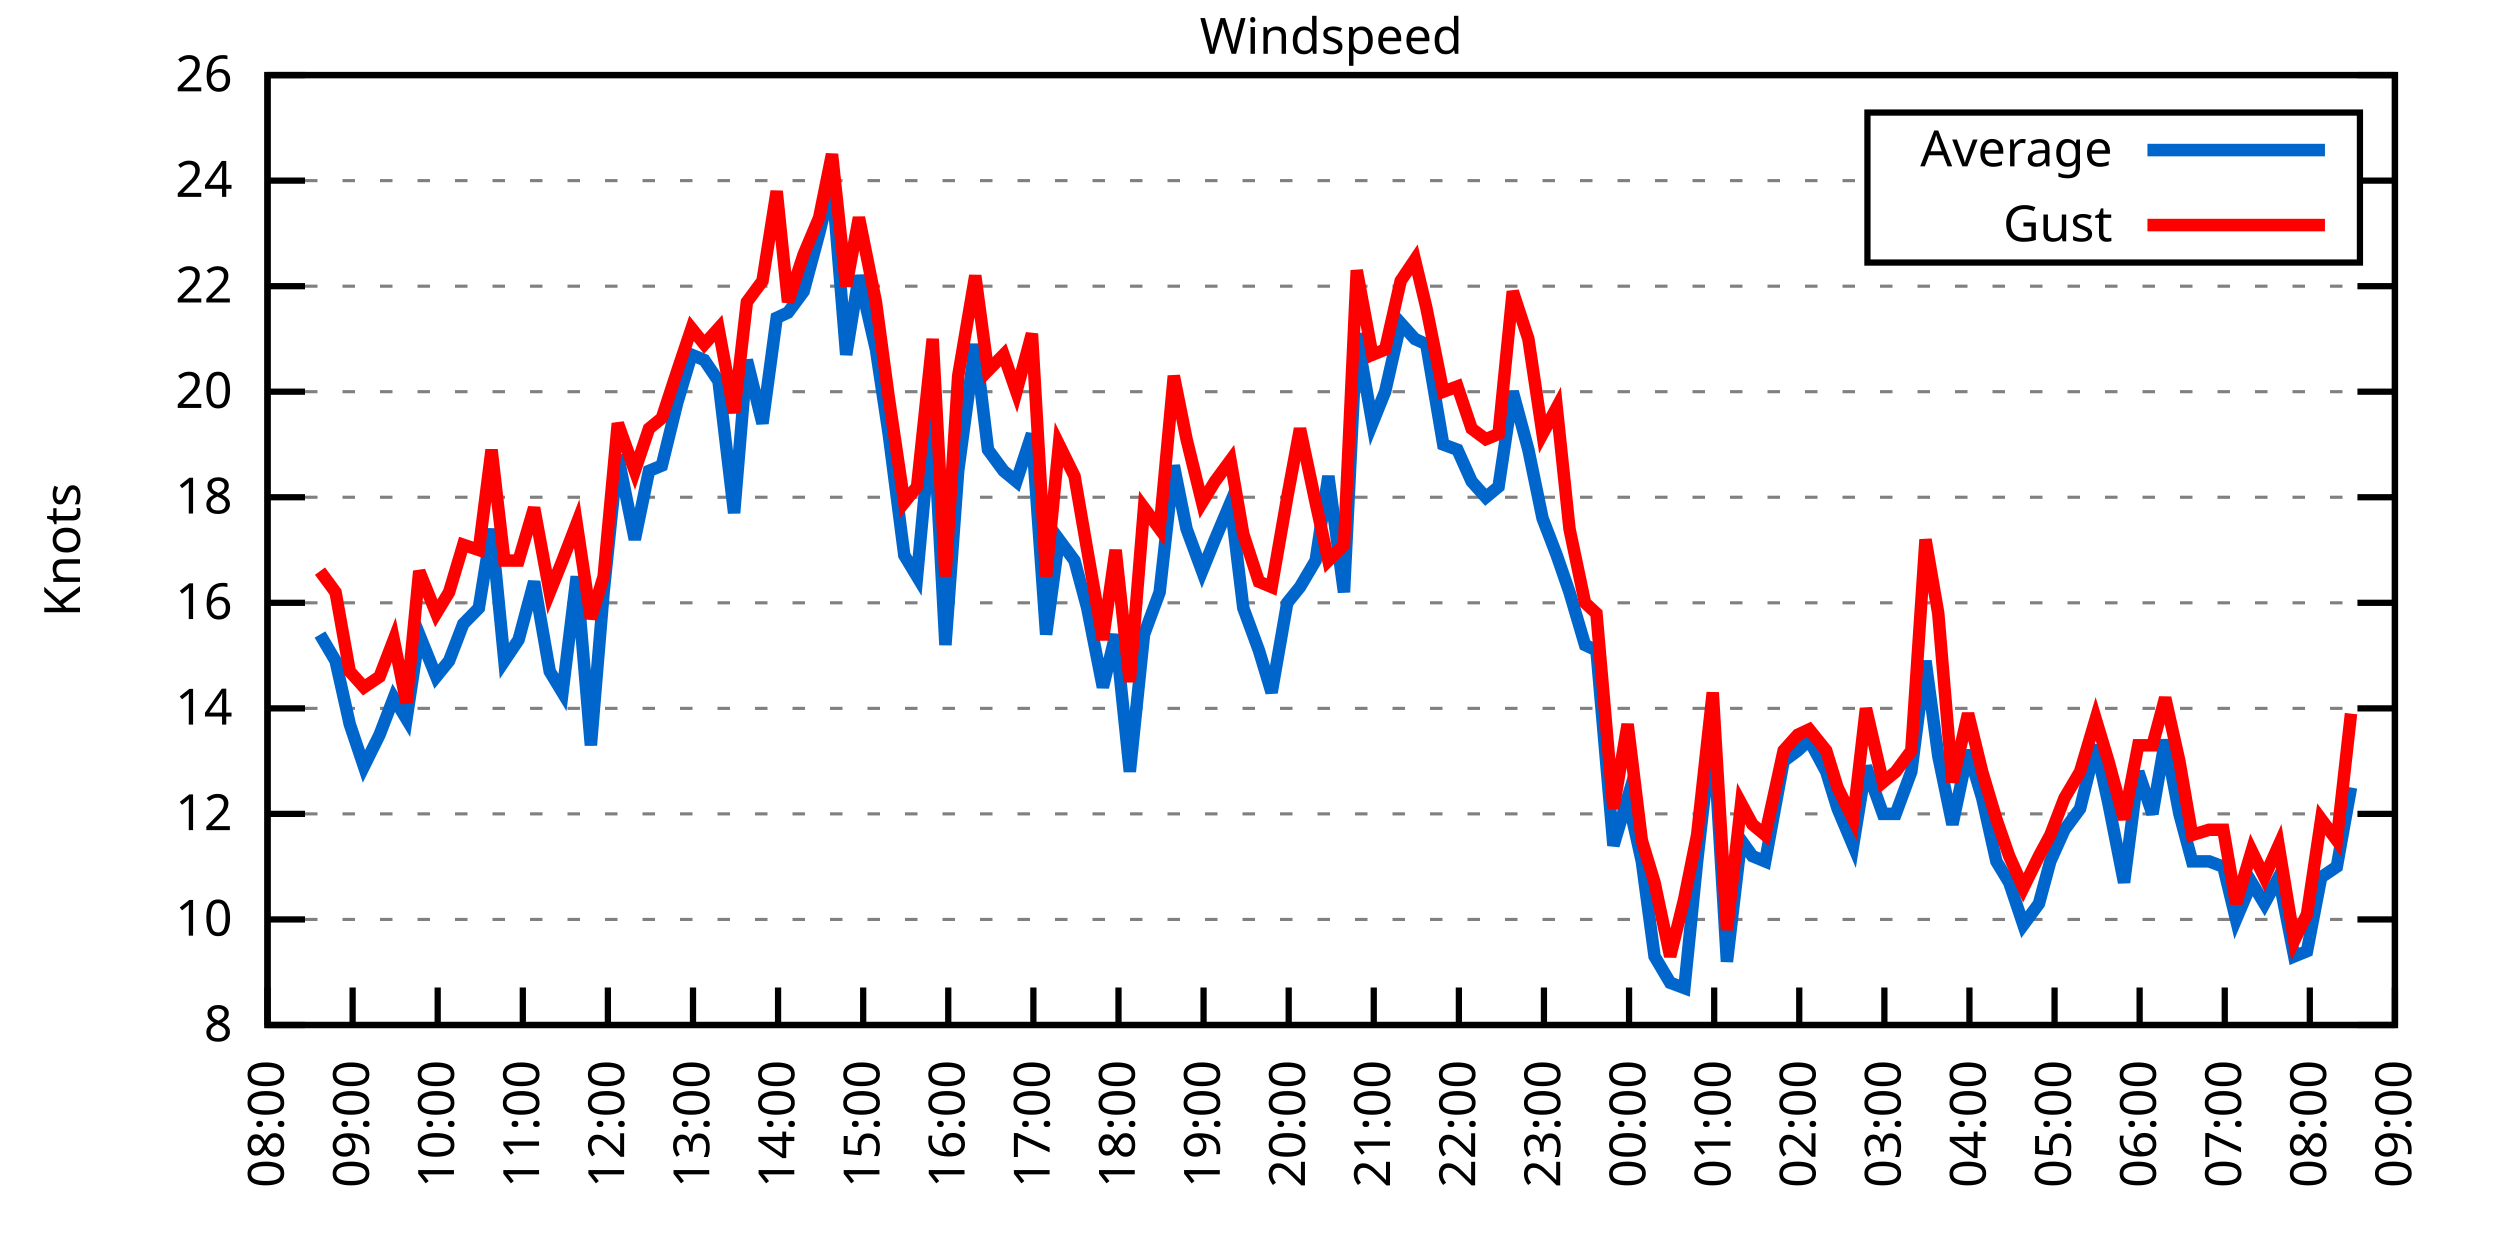
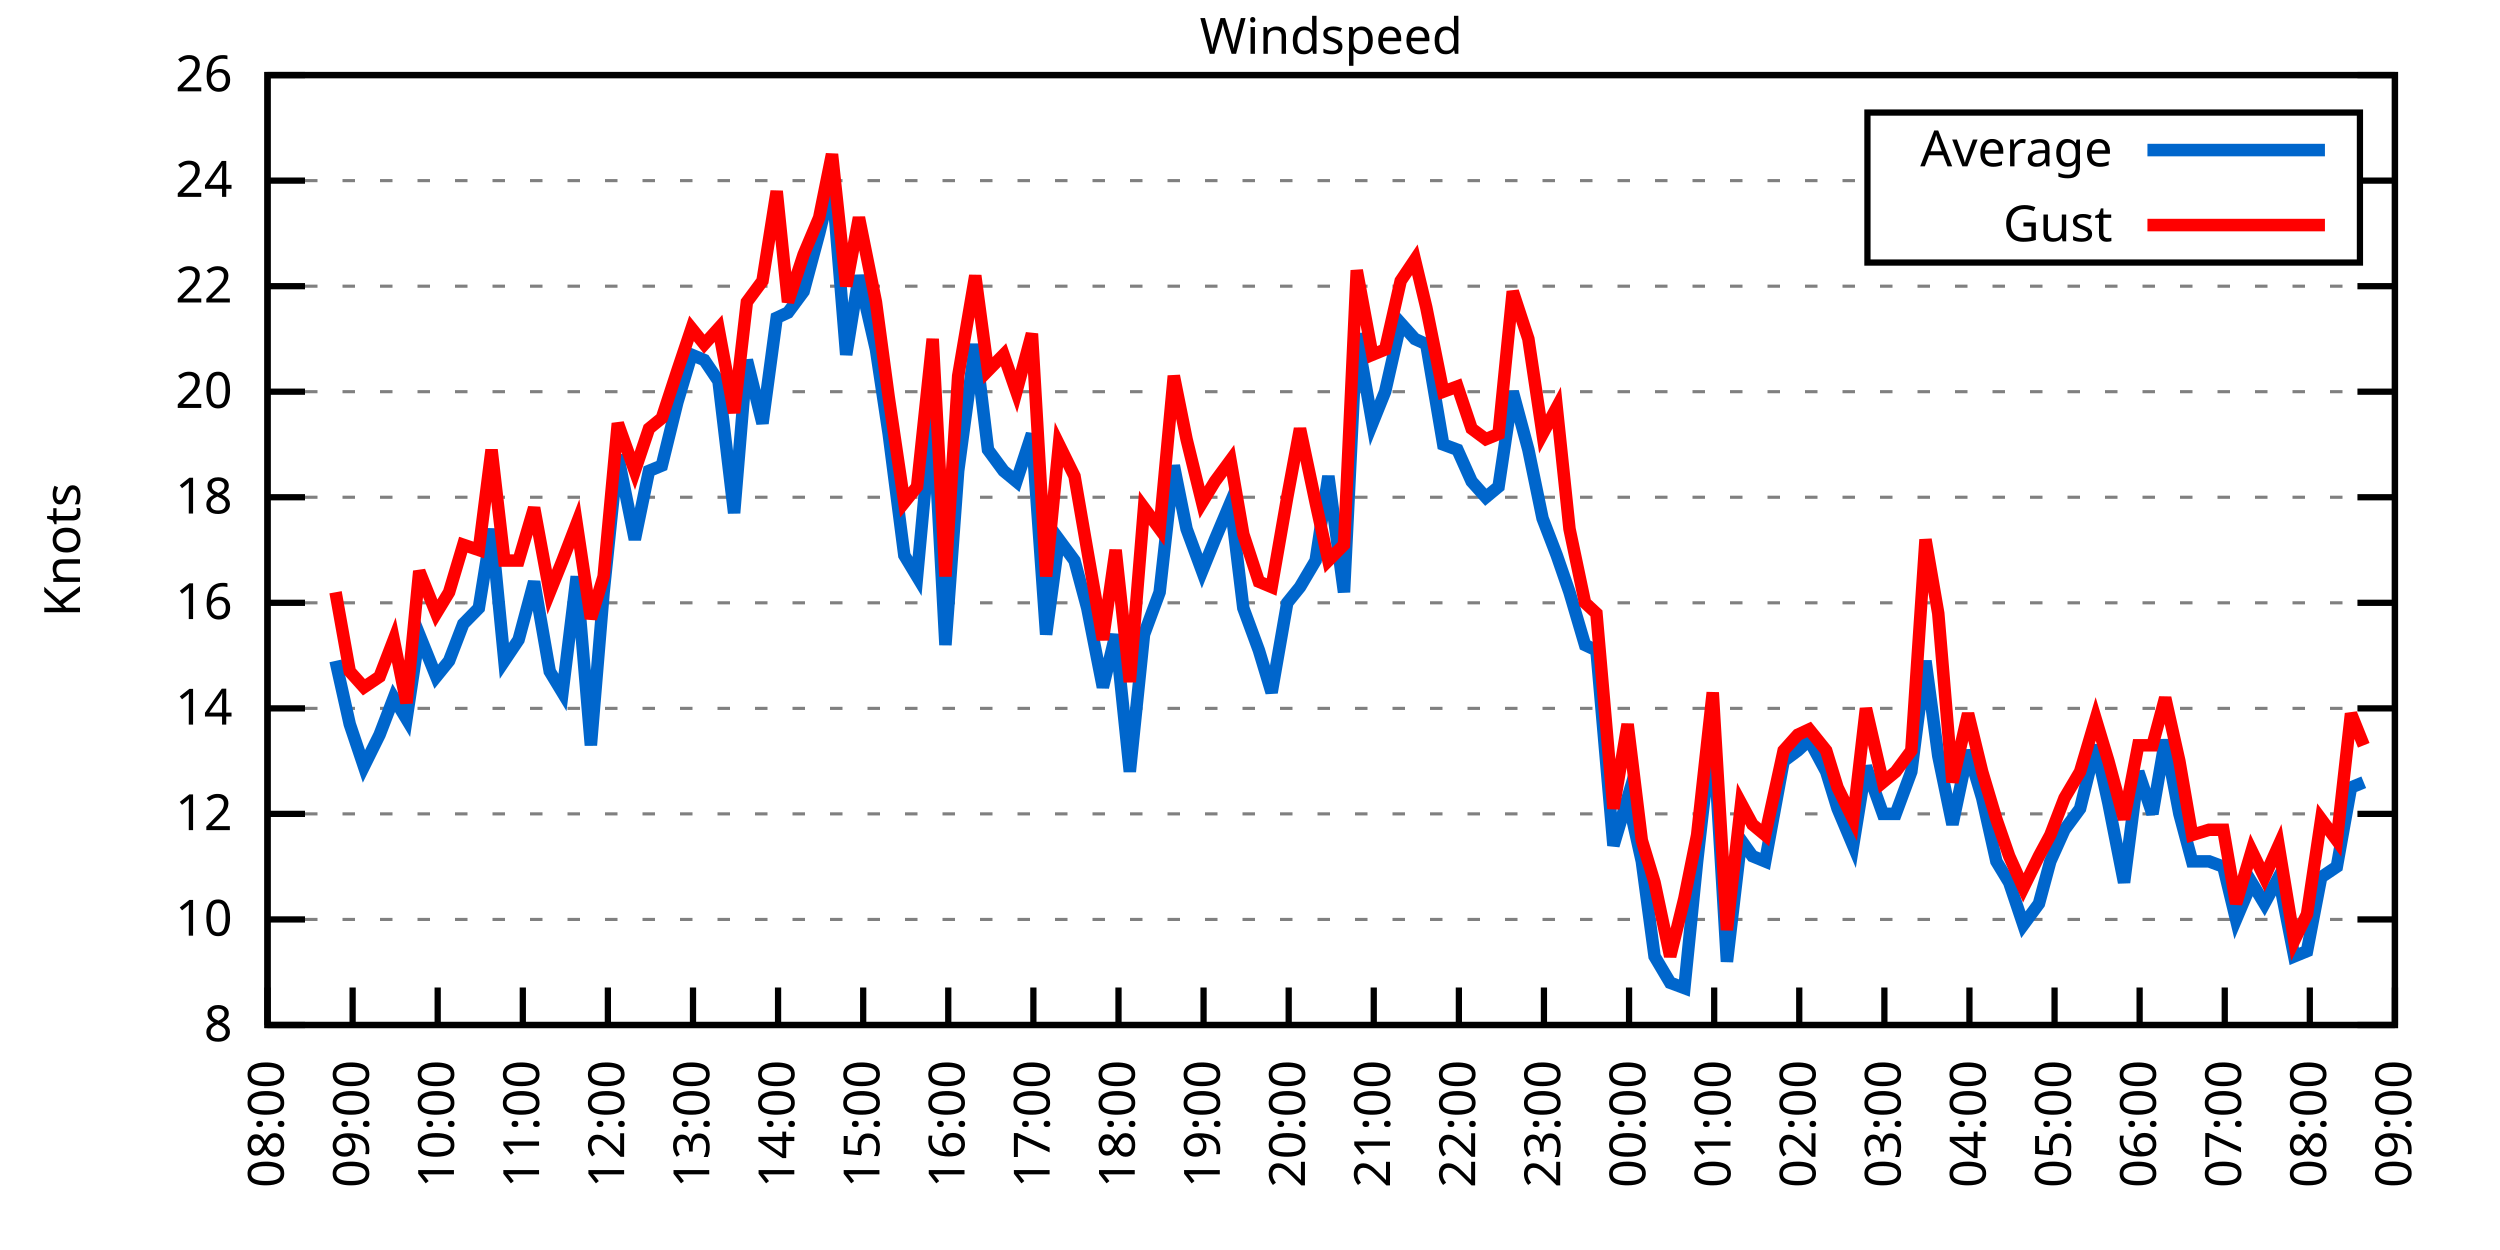
<svg xmlns="http://www.w3.org/2000/svg" xmlns:xlink="http://www.w3.org/1999/xlink" width="400" height="200" viewBox="0 0 400 200">
  <g id="gnuplot_canvas">
    <rect x="0" y="0" width="400" height="200" fill="none" />
    <defs>
      <circle id="gpDot" r="0.5" stroke-width="0.5" stroke="currentColor" />
      <path id="gpPt0" stroke-width="0.333" stroke="currentColor" d="M-1,0 h2 M0,-1 v2" />
      <path id="gpPt1" stroke-width="0.333" stroke="currentColor" d="M-1,-1 L1,1 M1,-1 L-1,1" />
      <path id="gpPt2" stroke-width="0.333" stroke="currentColor" d="M-1,0 L1,0 M0,-1 L0,1 M-1,-1 L1,1 M-1,1 L1,-1" />
      <rect id="gpPt3" stroke-width="0.333" stroke="currentColor" x="-1" y="-1" width="2" height="2" />
      <rect id="gpPt4" stroke-width="0.333" stroke="currentColor" fill="currentColor" x="-1" y="-1" width="2" height="2" />
      <circle id="gpPt5" stroke-width="0.333" stroke="currentColor" cx="0" cy="0" r="1" />
      <use xlink:href="#gpPt5" id="gpPt6" fill="currentColor" stroke="none" />
      <path id="gpPt7" stroke-width="0.333" stroke="currentColor" d="M0,-1.33 L-1.33,0.67 L1.33,0.67 z" />
      <use xlink:href="#gpPt7" id="gpPt8" fill="currentColor" stroke="none" />
      <use xlink:href="#gpPt7" id="gpPt9" stroke="currentColor" transform="rotate(180)" />
      <use xlink:href="#gpPt9" id="gpPt10" fill="currentColor" stroke="none" />
      <use xlink:href="#gpPt3" id="gpPt11" stroke="currentColor" transform="rotate(45)" />
      <use xlink:href="#gpPt11" id="gpPt12" fill="currentColor" stroke="none" />
      <path id="gpPt13" stroke-width="0.333" stroke="currentColor" d="M0,1.330 L1.265,0.411 L0.782,-1.067 L-0.782,-1.076 L-1.265,0.411 z" />
      <use xlink:href="#gpPt13" id="gpPt14" fill="currentColor" stroke="none" />
      <filter id="textbox" filterUnits="objectBoundingBox" x="0" y="0" height="1" width="1">
        <feFlood flood-color="white" flood-opacity="1" result="bgnd" />
        <feComposite in="SourceGraphic" in2="bgnd" operator="atop" />
      </filter>
      <filter id="greybox" filterUnits="objectBoundingBox" x="0" y="0" height="1" width="1">
        <feFlood flood-color="lightgrey" flood-opacity="1" result="grey" />
        <feComposite in="SourceGraphic" in2="grey" operator="atop" />
      </filter>
    </defs>
    <g fill="none" color="white" stroke="currentColor" stroke-width="1.00" stroke-linecap="butt" stroke-linejoin="miter">
</g>
    <g fill="none" color="black" stroke="currentColor" stroke-width="1.00" stroke-linecap="butt" stroke-linejoin="miter">
      <g stroke="none" shape-rendering="crispEdges">
        <polygon fill="rgb(255, 255, 255)" points="42.80,164.00 383.18,164.00 383.18,12.02 42.80,12.02 " />
      </g>
    </g>
    <g fill="none" color="black" stroke="currentColor" stroke-width="1.00" stroke-linecap="butt" stroke-linejoin="miter">
</g>
    <g fill="none" color="black" stroke="black" stroke-width="0.50" stroke-linecap="butt" stroke-linejoin="miter">
</g>
    <g fill="none" color="gray" stroke="currentColor" stroke-width="0.50" stroke-linecap="butt" stroke-linejoin="miter">
      <path stroke="gray" stroke-dasharray="2,4" class="gridline" d="M42.80,164.00 L383.19,164.00  " />
    </g>
    <g fill="none" color="gray" stroke="gray" stroke-width="1.00" stroke-linecap="butt" stroke-linejoin="miter">
</g>
    <g fill="none" color="black" stroke="currentColor" stroke-width="1.00" stroke-linecap="butt" stroke-linejoin="miter">
      <path stroke="black" d="M42.80,164.00 L48.80,164.00 M383.19,164.00 L377.19,164.00  " />
      <g transform="translate(37.20,166.60)" stroke="none" fill="black" font-family="Sans" font-size="8.00" text-anchor="end">
        <text>
          <tspan font-family="Sans"> 8</tspan>
        </text>
      </g>
    </g>
    <g fill="none" color="black" stroke="currentColor" stroke-width="1.00" stroke-linecap="butt" stroke-linejoin="miter">
</g>
    <g fill="none" color="black" stroke="black" stroke-width="0.50" stroke-linecap="butt" stroke-linejoin="miter">
</g>
    <g fill="none" color="gray" stroke="currentColor" stroke-width="0.50" stroke-linecap="butt" stroke-linejoin="miter">
      <path stroke="gray" stroke-dasharray="2,4" class="gridline" d="M42.80,147.11 L383.19,147.11  " />
    </g>
    <g fill="none" color="gray" stroke="gray" stroke-width="1.00" stroke-linecap="butt" stroke-linejoin="miter">
</g>
    <g fill="none" color="black" stroke="currentColor" stroke-width="1.00" stroke-linecap="butt" stroke-linejoin="miter">
      <path stroke="black" d="M42.80,147.11 L48.80,147.11 M383.19,147.11 L377.19,147.11  " />
      <g transform="translate(37.20,149.71)" stroke="none" fill="black" font-family="Sans" font-size="8.00" text-anchor="end">
        <text>
          <tspan font-family="Sans"> 10</tspan>
        </text>
      </g>
    </g>
    <g fill="none" color="black" stroke="currentColor" stroke-width="1.00" stroke-linecap="butt" stroke-linejoin="miter">
</g>
    <g fill="none" color="black" stroke="black" stroke-width="0.50" stroke-linecap="butt" stroke-linejoin="miter">
</g>
    <g fill="none" color="gray" stroke="currentColor" stroke-width="0.50" stroke-linecap="butt" stroke-linejoin="miter">
      <path stroke="gray" stroke-dasharray="2,4" class="gridline" d="M42.80,130.22 L383.19,130.22  " />
    </g>
    <g fill="none" color="gray" stroke="gray" stroke-width="1.00" stroke-linecap="butt" stroke-linejoin="miter">
</g>
    <g fill="none" color="black" stroke="currentColor" stroke-width="1.00" stroke-linecap="butt" stroke-linejoin="miter">
      <path stroke="black" d="M42.80,130.22 L48.80,130.22 M383.19,130.22 L377.19,130.22  " />
      <g transform="translate(37.20,132.82)" stroke="none" fill="black" font-family="Sans" font-size="8.00" text-anchor="end">
        <text>
          <tspan font-family="Sans"> 12</tspan>
        </text>
      </g>
    </g>
    <g fill="none" color="black" stroke="currentColor" stroke-width="1.00" stroke-linecap="butt" stroke-linejoin="miter">
</g>
    <g fill="none" color="black" stroke="black" stroke-width="0.50" stroke-linecap="butt" stroke-linejoin="miter">
</g>
    <g fill="none" color="gray" stroke="currentColor" stroke-width="0.50" stroke-linecap="butt" stroke-linejoin="miter">
      <path stroke="gray" stroke-dasharray="2,4" class="gridline" d="M42.80,113.34 L383.19,113.34  " />
    </g>
    <g fill="none" color="gray" stroke="gray" stroke-width="1.00" stroke-linecap="butt" stroke-linejoin="miter">
</g>
    <g fill="none" color="black" stroke="currentColor" stroke-width="1.00" stroke-linecap="butt" stroke-linejoin="miter">
      <path stroke="black" d="M42.80,113.34 L48.80,113.34 M383.19,113.34 L377.19,113.34  " />
      <g transform="translate(37.20,115.94)" stroke="none" fill="black" font-family="Sans" font-size="8.00" text-anchor="end">
        <text>
          <tspan font-family="Sans"> 14</tspan>
        </text>
      </g>
    </g>
    <g fill="none" color="black" stroke="currentColor" stroke-width="1.00" stroke-linecap="butt" stroke-linejoin="miter">
</g>
    <g fill="none" color="black" stroke="black" stroke-width="0.50" stroke-linecap="butt" stroke-linejoin="miter">
</g>
    <g fill="none" color="gray" stroke="currentColor" stroke-width="0.50" stroke-linecap="butt" stroke-linejoin="miter">
      <path stroke="gray" stroke-dasharray="2,4" class="gridline" d="M42.80,96.45 L383.19,96.45  " />
    </g>
    <g fill="none" color="gray" stroke="gray" stroke-width="1.00" stroke-linecap="butt" stroke-linejoin="miter">
</g>
    <g fill="none" color="black" stroke="currentColor" stroke-width="1.00" stroke-linecap="butt" stroke-linejoin="miter">
      <path stroke="black" d="M42.80,96.45 L48.80,96.45 M383.19,96.45 L377.19,96.45  " />
      <g transform="translate(37.20,99.05)" stroke="none" fill="black" font-family="Sans" font-size="8.00" text-anchor="end">
        <text>
          <tspan font-family="Sans"> 16</tspan>
        </text>
      </g>
    </g>
    <g fill="none" color="black" stroke="currentColor" stroke-width="1.00" stroke-linecap="butt" stroke-linejoin="miter">
</g>
    <g fill="none" color="black" stroke="black" stroke-width="0.50" stroke-linecap="butt" stroke-linejoin="miter">
</g>
    <g fill="none" color="gray" stroke="currentColor" stroke-width="0.50" stroke-linecap="butt" stroke-linejoin="miter">
      <path stroke="gray" stroke-dasharray="2,4" class="gridline" d="M42.80,79.56 L383.19,79.56  " />
    </g>
    <g fill="none" color="gray" stroke="gray" stroke-width="1.00" stroke-linecap="butt" stroke-linejoin="miter">
</g>
    <g fill="none" color="black" stroke="currentColor" stroke-width="1.00" stroke-linecap="butt" stroke-linejoin="miter">
      <path stroke="black" d="M42.80,79.56 L48.80,79.56 M383.19,79.56 L377.19,79.56  " />
      <g transform="translate(37.20,82.16)" stroke="none" fill="black" font-family="Sans" font-size="8.00" text-anchor="end">
        <text>
          <tspan font-family="Sans"> 18</tspan>
        </text>
      </g>
    </g>
    <g fill="none" color="black" stroke="currentColor" stroke-width="1.00" stroke-linecap="butt" stroke-linejoin="miter">
</g>
    <g fill="none" color="black" stroke="black" stroke-width="0.50" stroke-linecap="butt" stroke-linejoin="miter">
</g>
    <g fill="none" color="gray" stroke="currentColor" stroke-width="0.50" stroke-linecap="butt" stroke-linejoin="miter">
      <path stroke="gray" stroke-dasharray="2,4" class="gridline" d="M42.80,62.67 L383.19,62.67  " />
    </g>
    <g fill="none" color="gray" stroke="gray" stroke-width="1.00" stroke-linecap="butt" stroke-linejoin="miter">
</g>
    <g fill="none" color="black" stroke="currentColor" stroke-width="1.00" stroke-linecap="butt" stroke-linejoin="miter">
      <path stroke="black" d="M42.80,62.67 L48.80,62.67 M383.19,62.67 L377.19,62.67  " />
      <g transform="translate(37.20,65.27)" stroke="none" fill="black" font-family="Sans" font-size="8.00" text-anchor="end">
        <text>
          <tspan font-family="Sans"> 20</tspan>
        </text>
      </g>
    </g>
    <g fill="none" color="black" stroke="currentColor" stroke-width="1.00" stroke-linecap="butt" stroke-linejoin="miter">
</g>
    <g fill="none" color="black" stroke="black" stroke-width="0.50" stroke-linecap="butt" stroke-linejoin="miter">
</g>
    <g fill="none" color="gray" stroke="currentColor" stroke-width="0.50" stroke-linecap="butt" stroke-linejoin="miter">
      <path stroke="gray" stroke-dasharray="2,4" class="gridline" d="M42.80,45.79 L383.19,45.79  " />
    </g>
    <g fill="none" color="gray" stroke="gray" stroke-width="1.00" stroke-linecap="butt" stroke-linejoin="miter">
</g>
    <g fill="none" color="black" stroke="currentColor" stroke-width="1.00" stroke-linecap="butt" stroke-linejoin="miter">
      <path stroke="black" d="M42.80,45.79 L48.80,45.79 M383.19,45.79 L377.19,45.79  " />
      <g transform="translate(37.20,48.39)" stroke="none" fill="black" font-family="Sans" font-size="8.00" text-anchor="end">
        <text>
          <tspan font-family="Sans"> 22</tspan>
        </text>
      </g>
    </g>
    <g fill="none" color="black" stroke="currentColor" stroke-width="1.00" stroke-linecap="butt" stroke-linejoin="miter">
</g>
    <g fill="none" color="black" stroke="black" stroke-width="0.50" stroke-linecap="butt" stroke-linejoin="miter">
</g>
    <g fill="none" color="gray" stroke="currentColor" stroke-width="0.50" stroke-linecap="butt" stroke-linejoin="miter">
      <path stroke="gray" stroke-dasharray="2,4" class="gridline" d="M42.80,28.90 L298.79,28.90 M377.59,28.90 L383.19,28.90  " />
    </g>
    <g fill="none" color="gray" stroke="gray" stroke-width="1.00" stroke-linecap="butt" stroke-linejoin="miter">
</g>
    <g fill="none" color="black" stroke="currentColor" stroke-width="1.00" stroke-linecap="butt" stroke-linejoin="miter">
      <path stroke="black" d="M42.80,28.90 L48.80,28.90 M383.19,28.90 L377.19,28.90  " />
      <g transform="translate(37.20,31.50)" stroke="none" fill="black" font-family="Sans" font-size="8.00" text-anchor="end">
        <text>
          <tspan font-family="Sans"> 24</tspan>
        </text>
      </g>
    </g>
    <g fill="none" color="black" stroke="currentColor" stroke-width="1.00" stroke-linecap="butt" stroke-linejoin="miter">
</g>
    <g fill="none" color="black" stroke="black" stroke-width="0.50" stroke-linecap="butt" stroke-linejoin="miter">
</g>
    <g fill="none" color="gray" stroke="currentColor" stroke-width="0.50" stroke-linecap="butt" stroke-linejoin="miter">
      <path stroke="gray" stroke-dasharray="2,4" class="gridline" d="M42.80,12.01 L383.19,12.01  " />
    </g>
    <g fill="none" color="gray" stroke="gray" stroke-width="1.00" stroke-linecap="butt" stroke-linejoin="miter">
</g>
    <g fill="none" color="black" stroke="currentColor" stroke-width="1.00" stroke-linecap="butt" stroke-linejoin="miter">
      <path stroke="black" d="M42.80,12.01 L48.80,12.01 M383.19,12.01 L377.19,12.01  " />
      <g transform="translate(37.20,14.61)" stroke="none" fill="black" font-family="Sans" font-size="8.00" text-anchor="end">
        <text>
          <tspan font-family="Sans"> 26</tspan>
        </text>
      </g>
    </g>
    <g fill="none" color="black" stroke="currentColor" stroke-width="1.00" stroke-linecap="butt" stroke-linejoin="miter">
      <path stroke="black" d="M42.80,164.00 L42.80,158.00  " />
      <g transform="translate(45.40,169.60) rotate(270.00)" stroke="none" fill="black" font-family="Sans" font-size="8.00" text-anchor="end">
        <text>
          <tspan font-family="Sans">08:00</tspan>
        </text>
      </g>
    </g>
    <g fill="none" color="black" stroke="currentColor" stroke-width="1.00" stroke-linecap="butt" stroke-linejoin="miter">
      <path stroke="black" d="M56.42,164.00 L56.42,158.00  " />
      <g transform="translate(59.02,169.60) rotate(270.00)" stroke="none" fill="black" font-family="Sans" font-size="8.00" text-anchor="end">
        <text>
          <tspan font-family="Sans">09:00</tspan>
        </text>
      </g>
    </g>
    <g fill="none" color="black" stroke="currentColor" stroke-width="1.00" stroke-linecap="butt" stroke-linejoin="miter">
      <path stroke="black" d="M70.03,164.00 L70.03,158.00  " />
      <g transform="translate(72.63,169.60) rotate(270.00)" stroke="none" fill="black" font-family="Sans" font-size="8.00" text-anchor="end">
        <text>
          <tspan font-family="Sans">10:00</tspan>
        </text>
      </g>
    </g>
    <g fill="none" color="black" stroke="currentColor" stroke-width="1.00" stroke-linecap="butt" stroke-linejoin="miter">
      <path stroke="black" d="M83.65,164.00 L83.65,158.00  " />
      <g transform="translate(86.25,169.60) rotate(270.00)" stroke="none" fill="black" font-family="Sans" font-size="8.00" text-anchor="end">
        <text>
          <tspan font-family="Sans">11:00</tspan>
        </text>
      </g>
    </g>
    <g fill="none" color="black" stroke="currentColor" stroke-width="1.00" stroke-linecap="butt" stroke-linejoin="miter">
      <path stroke="black" d="M97.26,164.00 L97.26,158.00  " />
      <g transform="translate(99.86,169.60) rotate(270.00)" stroke="none" fill="black" font-family="Sans" font-size="8.00" text-anchor="end">
        <text>
          <tspan font-family="Sans">12:00</tspan>
        </text>
      </g>
    </g>
    <g fill="none" color="black" stroke="currentColor" stroke-width="1.00" stroke-linecap="butt" stroke-linejoin="miter">
      <path stroke="black" d="M110.88,164.00 L110.88,158.00  " />
      <g transform="translate(113.48,169.60) rotate(270.00)" stroke="none" fill="black" font-family="Sans" font-size="8.00" text-anchor="end">
        <text>
          <tspan font-family="Sans">13:00</tspan>
        </text>
      </g>
    </g>
    <g fill="none" color="black" stroke="currentColor" stroke-width="1.00" stroke-linecap="butt" stroke-linejoin="miter">
      <path stroke="black" d="M124.49,164.00 L124.49,158.00  " />
      <g transform="translate(127.09,169.60) rotate(270.00)" stroke="none" fill="black" font-family="Sans" font-size="8.00" text-anchor="end">
        <text>
          <tspan font-family="Sans">14:00</tspan>
        </text>
      </g>
    </g>
    <g fill="none" color="black" stroke="currentColor" stroke-width="1.00" stroke-linecap="butt" stroke-linejoin="miter">
      <path stroke="black" d="M138.11,164.00 L138.11,158.00  " />
      <g transform="translate(140.71,169.60) rotate(270.00)" stroke="none" fill="black" font-family="Sans" font-size="8.00" text-anchor="end">
        <text>
          <tspan font-family="Sans">15:00</tspan>
        </text>
      </g>
    </g>
    <g fill="none" color="black" stroke="currentColor" stroke-width="1.00" stroke-linecap="butt" stroke-linejoin="miter">
      <path stroke="black" d="M151.72,164.00 L151.72,158.00  " />
      <g transform="translate(154.32,169.60) rotate(270.00)" stroke="none" fill="black" font-family="Sans" font-size="8.00" text-anchor="end">
        <text>
          <tspan font-family="Sans">16:00</tspan>
        </text>
      </g>
    </g>
    <g fill="none" color="black" stroke="currentColor" stroke-width="1.00" stroke-linecap="butt" stroke-linejoin="miter">
      <path stroke="black" d="M165.34,164.00 L165.34,158.00  " />
      <g transform="translate(167.94,169.60) rotate(270.00)" stroke="none" fill="black" font-family="Sans" font-size="8.00" text-anchor="end">
        <text>
          <tspan font-family="Sans">17:00</tspan>
        </text>
      </g>
    </g>
    <g fill="none" color="black" stroke="currentColor" stroke-width="1.00" stroke-linecap="butt" stroke-linejoin="miter">
      <path stroke="black" d="M178.96,164.00 L178.96,158.00  " />
      <g transform="translate(181.56,169.60) rotate(270.00)" stroke="none" fill="black" font-family="Sans" font-size="8.00" text-anchor="end">
        <text>
          <tspan font-family="Sans">18:00</tspan>
        </text>
      </g>
    </g>
    <g fill="none" color="black" stroke="currentColor" stroke-width="1.00" stroke-linecap="butt" stroke-linejoin="miter">
      <path stroke="black" d="M192.57,164.00 L192.57,158.00  " />
      <g transform="translate(195.17,169.60) rotate(270.00)" stroke="none" fill="black" font-family="Sans" font-size="8.00" text-anchor="end">
        <text>
          <tspan font-family="Sans">19:00</tspan>
        </text>
      </g>
    </g>
    <g fill="none" color="black" stroke="currentColor" stroke-width="1.00" stroke-linecap="butt" stroke-linejoin="miter">
      <path stroke="black" d="M206.19,164.00 L206.19,158.00  " />
      <g transform="translate(208.79,169.60) rotate(270.00)" stroke="none" fill="black" font-family="Sans" font-size="8.00" text-anchor="end">
        <text>
          <tspan font-family="Sans">20:00</tspan>
        </text>
      </g>
    </g>
    <g fill="none" color="black" stroke="currentColor" stroke-width="1.00" stroke-linecap="butt" stroke-linejoin="miter">
      <path stroke="black" d="M219.80,164.00 L219.80,158.00  " />
      <g transform="translate(222.40,169.60) rotate(270.00)" stroke="none" fill="black" font-family="Sans" font-size="8.00" text-anchor="end">
        <text>
          <tspan font-family="Sans">21:00</tspan>
        </text>
      </g>
    </g>
    <g fill="none" color="black" stroke="currentColor" stroke-width="1.00" stroke-linecap="butt" stroke-linejoin="miter">
      <path stroke="black" d="M233.42,164.00 L233.42,158.00  " />
      <g transform="translate(236.02,169.60) rotate(270.00)" stroke="none" fill="black" font-family="Sans" font-size="8.00" text-anchor="end">
        <text>
          <tspan font-family="Sans">22:00</tspan>
        </text>
      </g>
    </g>
    <g fill="none" color="black" stroke="currentColor" stroke-width="1.00" stroke-linecap="butt" stroke-linejoin="miter">
      <path stroke="black" d="M247.03,164.00 L247.03,158.00  " />
      <g transform="translate(249.63,169.60) rotate(270.00)" stroke="none" fill="black" font-family="Sans" font-size="8.00" text-anchor="end">
        <text>
          <tspan font-family="Sans">23:00</tspan>
        </text>
      </g>
    </g>
    <g fill="none" color="black" stroke="currentColor" stroke-width="1.00" stroke-linecap="butt" stroke-linejoin="miter">
      <path stroke="black" d="M260.65,164.00 L260.65,158.00  " />
      <g transform="translate(263.25,169.60) rotate(270.00)" stroke="none" fill="black" font-family="Sans" font-size="8.00" text-anchor="end">
        <text>
          <tspan font-family="Sans">00:00</tspan>
        </text>
      </g>
    </g>
    <g fill="none" color="black" stroke="currentColor" stroke-width="1.00" stroke-linecap="butt" stroke-linejoin="miter">
      <path stroke="black" d="M274.27,164.00 L274.27,158.00  " />
      <g transform="translate(276.87,169.60) rotate(270.00)" stroke="none" fill="black" font-family="Sans" font-size="8.00" text-anchor="end">
        <text>
          <tspan font-family="Sans">01:00</tspan>
        </text>
      </g>
    </g>
    <g fill="none" color="black" stroke="currentColor" stroke-width="1.00" stroke-linecap="butt" stroke-linejoin="miter">
      <path stroke="black" d="M287.88,164.00 L287.88,158.00  " />
      <g transform="translate(290.48,169.60) rotate(270.00)" stroke="none" fill="black" font-family="Sans" font-size="8.00" text-anchor="end">
        <text>
          <tspan font-family="Sans">02:00</tspan>
        </text>
      </g>
    </g>
    <g fill="none" color="black" stroke="currentColor" stroke-width="1.00" stroke-linecap="butt" stroke-linejoin="miter">
      <path stroke="black" d="M301.50,164.00 L301.50,158.00  " />
      <g transform="translate(304.10,169.60) rotate(270.00)" stroke="none" fill="black" font-family="Sans" font-size="8.00" text-anchor="end">
        <text>
          <tspan font-family="Sans">03:00</tspan>
        </text>
      </g>
    </g>
    <g fill="none" color="black" stroke="currentColor" stroke-width="1.00" stroke-linecap="butt" stroke-linejoin="miter">
      <path stroke="black" d="M315.11,164.00 L315.11,158.00  " />
      <g transform="translate(317.71,169.60) rotate(270.00)" stroke="none" fill="black" font-family="Sans" font-size="8.00" text-anchor="end">
        <text>
          <tspan font-family="Sans">04:00</tspan>
        </text>
      </g>
    </g>
    <g fill="none" color="black" stroke="currentColor" stroke-width="1.00" stroke-linecap="butt" stroke-linejoin="miter">
      <path stroke="black" d="M328.73,164.00 L328.73,158.00  " />
      <g transform="translate(331.33,169.60) rotate(270.00)" stroke="none" fill="black" font-family="Sans" font-size="8.00" text-anchor="end">
        <text>
          <tspan font-family="Sans">05:00</tspan>
        </text>
      </g>
    </g>
    <g fill="none" color="black" stroke="currentColor" stroke-width="1.00" stroke-linecap="butt" stroke-linejoin="miter">
      <path stroke="black" d="M342.34,164.00 L342.34,158.00  " />
      <g transform="translate(344.94,169.60) rotate(270.00)" stroke="none" fill="black" font-family="Sans" font-size="8.00" text-anchor="end">
        <text>
          <tspan font-family="Sans">06:00</tspan>
        </text>
      </g>
    </g>
    <g fill="none" color="black" stroke="currentColor" stroke-width="1.00" stroke-linecap="butt" stroke-linejoin="miter">
      <path stroke="black" d="M355.96,164.00 L355.96,158.00  " />
      <g transform="translate(358.56,169.60) rotate(270.00)" stroke="none" fill="black" font-family="Sans" font-size="8.00" text-anchor="end">
        <text>
          <tspan font-family="Sans">07:00</tspan>
        </text>
      </g>
    </g>
    <g fill="none" color="black" stroke="currentColor" stroke-width="1.00" stroke-linecap="butt" stroke-linejoin="miter">
      <path stroke="black" d="M369.57,164.00 L369.57,158.00  " />
      <g transform="translate(372.17,169.60) rotate(270.00)" stroke="none" fill="black" font-family="Sans" font-size="8.00" text-anchor="end">
        <text>
          <tspan font-family="Sans">08:00</tspan>
        </text>
      </g>
    </g>
    <g fill="none" color="black" stroke="currentColor" stroke-width="1.00" stroke-linecap="butt" stroke-linejoin="miter">
      <path stroke="black" d="M383.19,164.00 L383.19,158.00  " />
      <g transform="translate(385.79,169.60) rotate(270.00)" stroke="none" fill="black" font-family="Sans" font-size="8.00" text-anchor="end">
        <text>
          <tspan font-family="Sans">09:00</tspan>
        </text>
      </g>
    </g>
    <g fill="none" color="black" stroke="currentColor" stroke-width="1.00" stroke-linecap="butt" stroke-linejoin="miter">
</g>
    <g fill="none" color="black" stroke="currentColor" stroke-width="1.00" stroke-linecap="butt" stroke-linejoin="miter">
      <path stroke="black" d="M42.80,12.01 L42.80,164.00 L383.19,164.00 L383.19,12.01 L42.80,12.01 Z  " />
    </g>
    <g fill="none" color="black" stroke="currentColor" stroke-width="1.00" stroke-linecap="butt" stroke-linejoin="miter">
</g>
    <g fill="none" color="black" stroke="currentColor" stroke-width="1.00" stroke-linecap="butt" stroke-linejoin="miter">
      <path stroke="black" d="M298.79,42.01 L298.79,18.01 L377.59,18.01 L377.59,42.01 L298.79,42.01 Z  " />
    </g>
    <g id="Windspeed_plot_1">
      <g fill="none" color="white" stroke="black" stroke-width="2.00" stroke-linecap="butt" stroke-linejoin="miter">
</g>
      <g fill="none" color="black" stroke="currentColor" stroke-width="2.00" stroke-linecap="butt" stroke-linejoin="miter">
        <g transform="translate(337.99,26.61)" stroke="none" fill="black" font-family="Sans" font-size="8.00" text-anchor="end">
          <text>
            <tspan font-family="Sans">Average</tspan>
          </text>
        </g>
      </g>
      <g fill="none" color="black" stroke="currentColor" stroke-width="2.00" stroke-linecap="butt" stroke-linejoin="miter">
-         <path stroke="rgb(  0, 102, 204)" d="M343.59,24.01 L371.99,24.01 M51.20,101.52 L53.69,105.74 L55.96,115.87 L58.23,122.62 L60.73,117.56 L63.00,111.65   L65.04,115.03 L67.08,101.52 L69.80,108.27 L71.85,105.74 L74.12,99.83 L76.61,97.29 L78.65,84.63 L80.70,105.74   L82.97,102.36 L85.46,93.07 L87.96,107.43 L90.00,110.80 L92.27,92.23 L94.54,119.25 L96.58,94.76 L98.85,72.81   L101.57,86.32 L103.84,75.34 L105.89,74.49 L108.38,64.36 L110.65,56.76 L112.69,57.61 L114.96,60.98 L117.46,82.09   L119.50,57.61 L122.00,67.74 L124.27,50.85 L126.08,50.01 L128.58,46.63 L131.07,37.34 L133.12,28.90 L135.39,56.76   L137.43,44.10 L140.15,55.92 L142.19,69.43 L144.69,88.85 L146.73,92.23 L149.23,65.21 L151.27,103.20 L153.31,75.34   L156.04,55.07 L158.08,71.96 L160.57,75.34 L162.62,77.03 L165.11,69.43 L167.38,101.52 L169.43,86.32 L171.92,89.69   L173.96,97.29 L176.46,109.96 L178.50,101.52 L180.77,123.47 L183.04,101.52 L185.54,94.76 L187.81,74.49 L189.85,84.63   L192.34,91.38 L194.39,86.32 L196.88,80.41 L198.93,97.29 L201.42,104.05 L203.46,110.80 L205.96,96.45 L208.00,93.92   L210.50,89.69 L212.54,76.18 L215.04,94.76 L217.08,53.39 L219.58,67.74 L221.62,62.67 L224.11,51.70 L226.38,54.23   L228.20,55.07 L230.92,71.12 L233.19,71.96 L235.46,77.03 L237.73,79.56 L239.77,77.87 L242.04,62.67 L244.54,71.96   L246.81,82.94 L249.08,88.85 L251.12,94.76 L253.61,103.20 L255.43,104.05 L258.15,135.29 L260.42,127.69 L262.69,137.82   L264.73,153.02 L267.23,157.24 L269.50,158.09 L271.54,137.82 L274.04,115.87 L276.31,153.87 L278.58,134.45 L280.39,136.98   L282.43,137.82 L285.38,121.78 L287.65,120.09 L289.47,118.40 L292.19,123.47 L294.01,129.38 L296.50,135.29 L298.55,122.62   L301.27,130.22 L303.31,130.22 L305.81,123.47 L308.08,105.74 L310.12,120.94 L312.39,131.91 L314.89,120.09 L317.15,127.69   L319.42,137.82 L321.47,141.20 L323.74,147.96 L326.23,144.58 L328.05,137.82 L330.32,132.76 L332.81,129.38 L335.31,119.25   L337.35,128.54 L339.85,141.20 L342.12,123.47 L344.39,130.22 L346.43,118.40 L348.70,130.22 L350.74,137.82 L353.46,137.82   L355.73,138.67 L357.77,147.11 L360.27,141.20 L362.31,144.58 L364.58,140.36 L367.08,153.02 L369.12,152.18 L371.39,140.36   L373.89,138.67 L376.16,126.00  " />
+         <path stroke="rgb(  0, 102, 204)" d="M343.59,24.01 L371.99,24.01 M53.69,105.74 L55.96,115.87 L58.23,122.62 L60.73,117.56 L63.00,111.65 L65.04,115.03   L67.08,101.52 L69.80,108.27 L71.85,105.74 L74.12,99.83 L76.61,97.29 L78.65,84.63 L80.70,105.74 L82.97,102.36   L85.46,93.07 L87.96,107.43 L90.00,110.80 L92.27,92.23 L94.54,119.25 L96.58,94.76 L98.85,72.81 L101.57,86.32   L103.84,75.34 L105.89,74.49 L108.38,64.36 L110.65,56.76 L112.69,57.61 L114.96,60.98 L117.46,82.09 L119.50,57.61   L122.00,67.74 L124.27,50.85 L126.08,50.01 L128.58,46.63 L131.07,37.34 L133.12,28.90 L135.39,56.76 L137.43,44.10   L140.15,55.92 L142.19,69.43 L144.69,88.85 L146.73,92.23 L149.23,65.21 L151.27,103.20 L153.31,75.34 L156.04,55.07   L158.08,71.96 L160.57,75.34 L162.62,77.03 L165.11,69.43 L167.38,101.52 L169.43,86.32 L171.92,89.69 L173.96,97.29   L176.46,109.96 L178.50,101.52 L180.77,123.47 L183.04,101.52 L185.54,94.76 L187.81,74.49 L189.85,84.63 L192.34,91.38   L194.39,86.32 L196.88,80.41 L198.93,97.29 L201.42,104.05 L203.46,110.80 L205.96,96.45 L208.00,93.92 L210.50,89.69   L212.54,76.18 L215.04,94.76 L217.08,53.39 L219.58,67.74 L221.62,62.67 L224.11,51.70 L226.38,54.23 L228.20,55.07   L230.92,71.12 L233.19,71.96 L235.46,77.03 L237.73,79.56 L239.77,77.87 L242.04,62.67 L244.54,71.96 L246.81,82.94   L249.08,88.85 L251.12,94.76 L253.61,103.20 L255.43,104.05 L258.15,135.29 L260.42,127.69 L262.69,137.82 L264.73,153.02   L267.23,157.24 L269.50,158.09 L271.54,137.82 L274.04,115.87 L276.31,153.87 L278.58,134.45 L280.39,136.98 L282.43,137.82   L285.38,121.78 L287.65,120.09 L289.47,118.40 L292.19,123.47 L294.01,129.38 L296.50,135.29 L298.55,122.62 L301.27,130.22   L303.31,130.22 L305.81,123.47 L308.08,105.74 L310.12,120.94 L312.39,131.91 L314.89,120.09 L317.15,127.69 L319.42,137.82   L321.47,141.20 L323.74,147.96 L326.23,144.58 L328.05,137.82 L330.32,132.76 L332.81,129.38 L335.31,119.25 L337.35,128.54   L339.85,141.20 L342.12,123.47 L344.39,130.22 L346.43,118.40 L348.70,130.22 L350.74,137.82 L353.46,137.82 L355.73,138.67   L357.77,147.11 L360.27,141.20 L362.31,144.58 L364.58,140.36 L367.08,153.02 L369.12,152.18 L371.39,140.36 L373.89,138.67   L376.16,126.00 L378.20,125.16  " />
      </g>
    </g>
    <g id="Windspeed_plot_2">
      <g fill="none" color="black" stroke="currentColor" stroke-width="2.00" stroke-linecap="butt" stroke-linejoin="miter">
        <g transform="translate(337.99,38.61)" stroke="none" fill="black" font-family="Sans" font-size="8.00" text-anchor="end">
          <text>
            <tspan font-family="Sans">Gust</tspan>
          </text>
        </g>
      </g>
      <g fill="none" color="black" stroke="currentColor" stroke-width="2.00" stroke-linecap="butt" stroke-linejoin="miter">
-         <path stroke="rgb(255,   0,   0)" d="M343.59,36.01 L371.99,36.01 M51.20,91.38 L53.69,94.76 L55.96,107.43 L58.23,109.96 L60.73,108.27 L63.00,102.36   L65.04,112.49 L67.08,91.38 L69.80,98.14 L71.85,94.76 L74.12,87.16 L76.61,88.00 L78.65,71.96 L80.70,89.69   L82.97,89.69 L85.46,81.25 L87.96,94.76 L90.00,89.69 L92.27,83.78 L94.54,98.98 L96.58,92.23 L98.85,67.74   L101.57,75.34 L103.84,68.58 L105.89,66.90 L108.38,59.30 L110.65,52.54 L112.69,55.07 L114.96,52.54 L117.46,66.05   L119.50,48.32 L122.00,44.94 L124.27,30.59 L126.08,48.32 L128.58,40.72 L131.07,34.81 L133.12,24.68 L135.39,45.79   L137.43,34.81 L140.15,48.32 L142.19,63.52 L144.69,80.41 L146.73,77.87 L149.23,54.23 L151.27,92.23 L153.31,60.14   L156.04,44.10 L158.08,59.30 L160.57,56.76 L162.62,62.67 L165.11,53.39 L167.38,92.23 L169.43,71.12 L171.92,76.18   L173.96,88.00 L176.46,102.36 L178.50,88.00 L180.77,109.11 L183.04,81.25 L185.54,84.63 L187.81,60.14 L189.85,70.27   L192.34,80.41 L194.39,77.03 L196.88,73.65 L198.93,85.47 L201.42,93.07 L203.46,93.92 L205.96,79.56 L208.00,68.58   L210.50,80.41 L212.54,89.69 L215.04,87.16 L217.08,43.25 L219.58,56.76 L221.62,55.92 L224.11,44.94 L226.38,41.56   L228.20,49.16 L230.92,62.67 L233.19,61.83 L235.46,68.58 L237.73,70.27 L239.77,69.43 L242.04,46.63 L244.54,54.23   L246.81,69.43 L249.08,65.21 L251.12,84.63 L253.61,96.45 L255.43,98.14 L258.15,129.38 L260.42,115.87 L262.69,134.45   L264.73,141.20 L267.23,153.02 L269.50,143.73 L271.54,133.60 L274.04,110.80 L276.31,148.80 L278.58,128.54 L280.39,131.91   L282.43,133.60 L285.38,120.09 L287.65,117.56 L289.47,116.71 L292.19,120.09 L294.01,126.00 L296.50,131.07 L298.55,113.34   L301.27,125.16 L303.31,123.47 L305.81,120.09 L308.08,86.32 L310.12,98.14 L312.39,125.16 L314.89,114.18 L317.15,123.47   L319.42,131.07 L321.47,136.98 L323.74,142.05 L326.23,136.98 L328.05,133.60 L330.32,127.69 L332.81,123.47 L335.31,115.03   L337.35,121.78 L339.85,131.07 L342.12,119.25 L344.39,119.25 L346.43,111.65 L348.70,121.78 L350.74,133.60 L353.46,132.76   L355.73,132.76 L357.77,144.58 L360.27,136.14 L362.31,140.36 L364.58,135.29 L367.08,150.49 L369.12,146.27 L371.39,131.07   L373.89,134.45 L376.16,114.18  " />
+         <path stroke="rgb(255,   0,   0)" d="M343.59,36.01 L371.99,36.01 M53.69,94.76 L55.96,107.43 L58.23,109.96 L60.73,108.27 L63.00,102.36 L65.04,112.49   L67.08,91.38 L69.80,98.14 L71.85,94.76 L74.12,87.16 L76.61,88.00 L78.65,71.96 L80.70,89.69 L82.97,89.69   L85.46,81.25 L87.96,94.76 L90.00,89.69 L92.27,83.78 L94.54,98.98 L96.58,92.23 L98.85,67.74 L101.57,75.34   L103.84,68.58 L105.89,66.90 L108.38,59.30 L110.65,52.54 L112.69,55.07 L114.96,52.54 L117.46,66.05 L119.50,48.32   L122.00,44.94 L124.27,30.59 L126.08,48.32 L128.58,40.72 L131.07,34.81 L133.12,24.68 L135.39,45.79 L137.43,34.81   L140.15,48.32 L142.19,63.52 L144.69,80.41 L146.73,77.87 L149.23,54.23 L151.27,92.23 L153.31,60.14 L156.04,44.10   L158.08,59.30 L160.57,56.76 L162.62,62.67 L165.11,53.39 L167.38,92.23 L169.43,71.12 L171.92,76.18 L173.96,88.00   L176.46,102.36 L178.50,88.00 L180.77,109.11 L183.04,81.25 L185.54,84.63 L187.81,60.14 L189.85,70.27 L192.34,80.41   L194.39,77.03 L196.88,73.65 L198.93,85.47 L201.42,93.07 L203.46,93.92 L205.96,79.56 L208.00,68.58 L210.50,80.41   L212.54,89.69 L215.04,87.16 L217.08,43.25 L219.58,56.76 L221.62,55.92 L224.11,44.94 L226.38,41.56 L228.20,49.16   L230.92,62.67 L233.19,61.83 L235.46,68.58 L237.73,70.27 L239.77,69.43 L242.04,46.63 L244.54,54.23 L246.81,69.43   L249.08,65.21 L251.12,84.63 L253.61,96.45 L255.43,98.14 L258.15,129.38 L260.42,115.87 L262.69,134.45 L264.73,141.20   L267.23,153.02 L269.50,143.73 L271.54,133.60 L274.04,110.80 L276.31,148.80 L278.58,128.54 L280.39,131.91 L282.43,133.60   L285.38,120.09 L287.65,117.56 L289.47,116.71 L292.19,120.09 L294.01,126.00 L296.50,131.07 L298.55,113.34 L301.27,125.16   L303.31,123.47 L305.81,120.09 L308.08,86.32 L310.12,98.14 L312.39,125.16 L314.89,114.18 L317.15,123.47 L319.42,131.07   L321.47,136.98 L323.74,142.05 L326.23,136.98 L328.05,133.60 L330.32,127.69 L332.81,123.47 L335.31,115.03 L337.35,121.78   L339.85,131.07 L342.12,119.25 L344.39,119.25 L346.43,111.65 L348.70,121.78 L350.74,133.60 L353.46,132.76 L355.73,132.76   L357.77,144.58 L360.27,136.14 L362.31,140.36 L364.58,135.29 L367.08,150.49 L369.12,146.27 L371.39,131.07 L373.89,134.45   L376.16,114.18 L378.20,119.25  " />
      </g>
    </g>
    <g fill="none" color="black" stroke="currentColor" stroke-width="2.00" stroke-linecap="butt" stroke-linejoin="miter">
</g>
    <g fill="none" color="black" stroke="black" stroke-width="1.00" stroke-linecap="butt" stroke-linejoin="miter">
</g>
    <g fill="none" color="black" stroke="currentColor" stroke-width="1.00" stroke-linecap="butt" stroke-linejoin="miter">
      <path stroke="black" d="M42.80,12.01 L42.80,164.00 L383.19,164.00 L383.19,12.01 L42.80,12.01 Z  " />
      <g transform="translate(12.80,88.01) rotate(270.00)" stroke="none" fill="black" font-family="Sans" font-size="8.00" text-anchor="middle">
        <text>
          <tspan font-family="Sans">Knots</tspan>
        </text>
      </g>
    </g>
    <g fill="none" color="black" stroke="currentColor" stroke-width="1.00" stroke-linecap="butt" stroke-linejoin="miter">
</g>
    <g fill="none" color="black" stroke="currentColor" stroke-width="1.00" stroke-linecap="butt" stroke-linejoin="miter">
      <g transform="translate(212.99,8.61)" stroke="none" fill="black" font-family="Sans" font-size="8.00" text-anchor="middle">
        <text>
          <tspan font-family="Sans">Windspeed</tspan>
        </text>
      </g>
    </g>
    <g fill="none" color="black" stroke="currentColor" stroke-width="1.00" stroke-linecap="butt" stroke-linejoin="miter">
</g>
  </g>
</svg>
